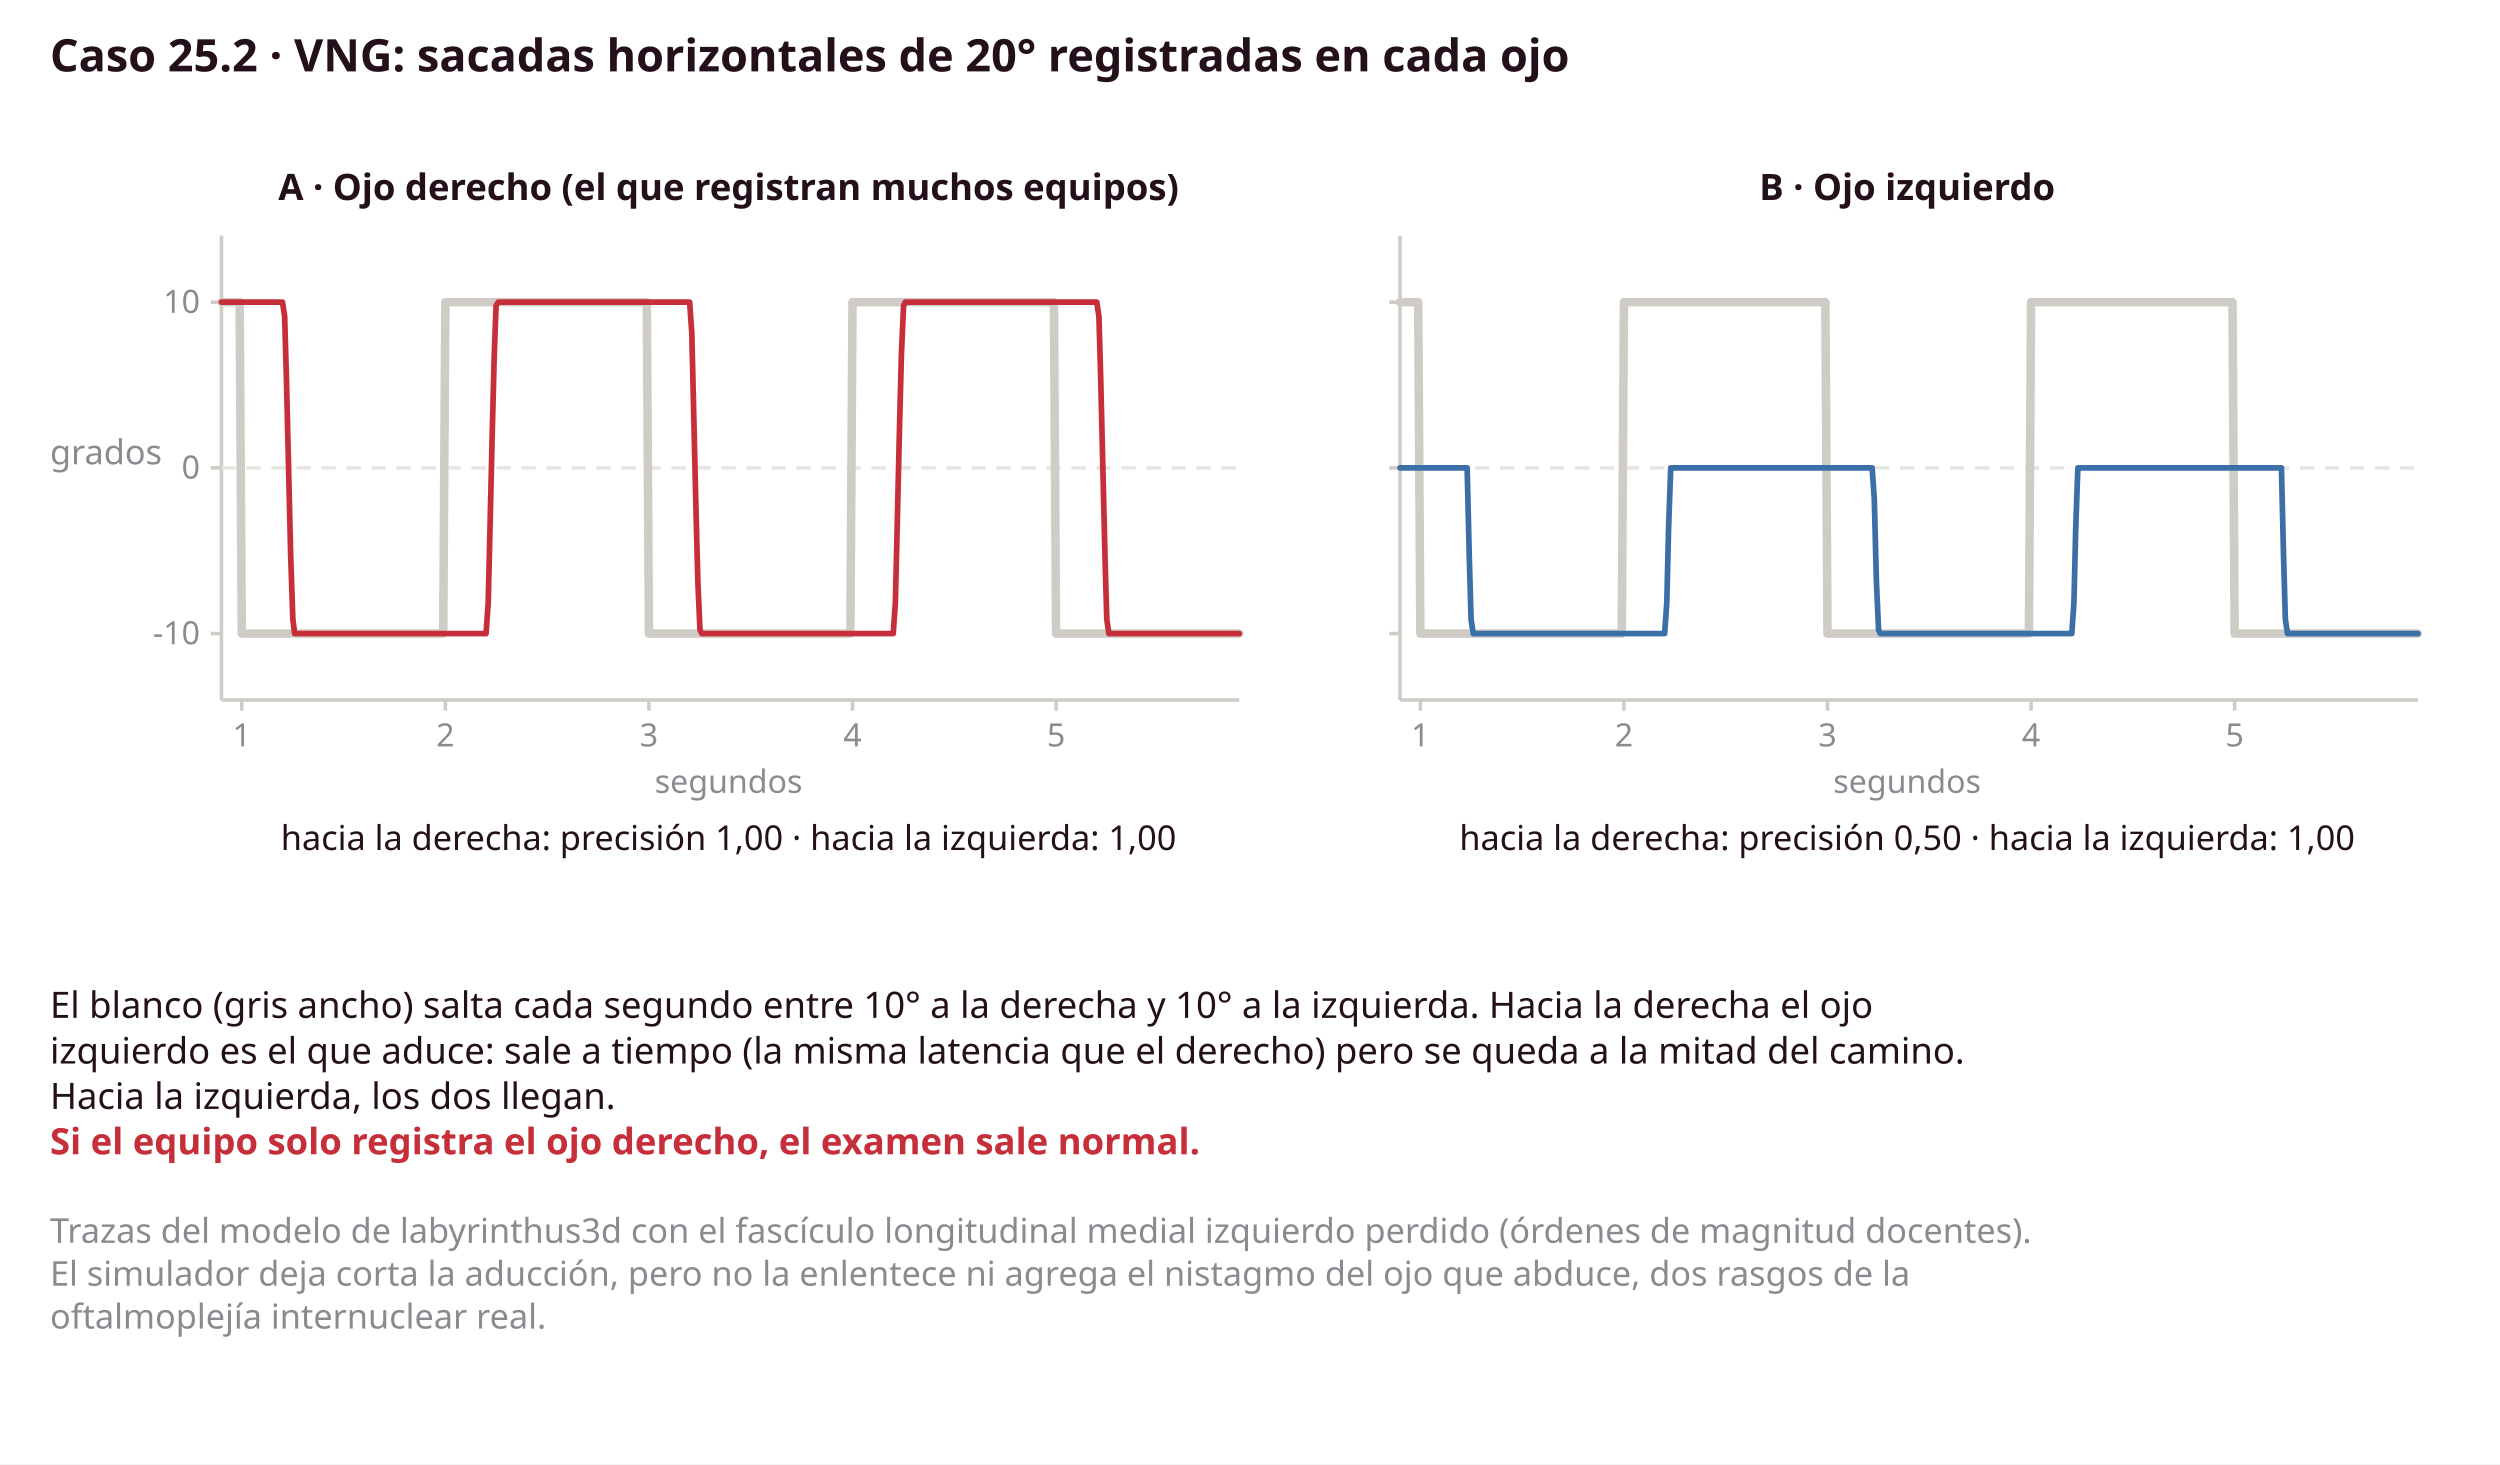
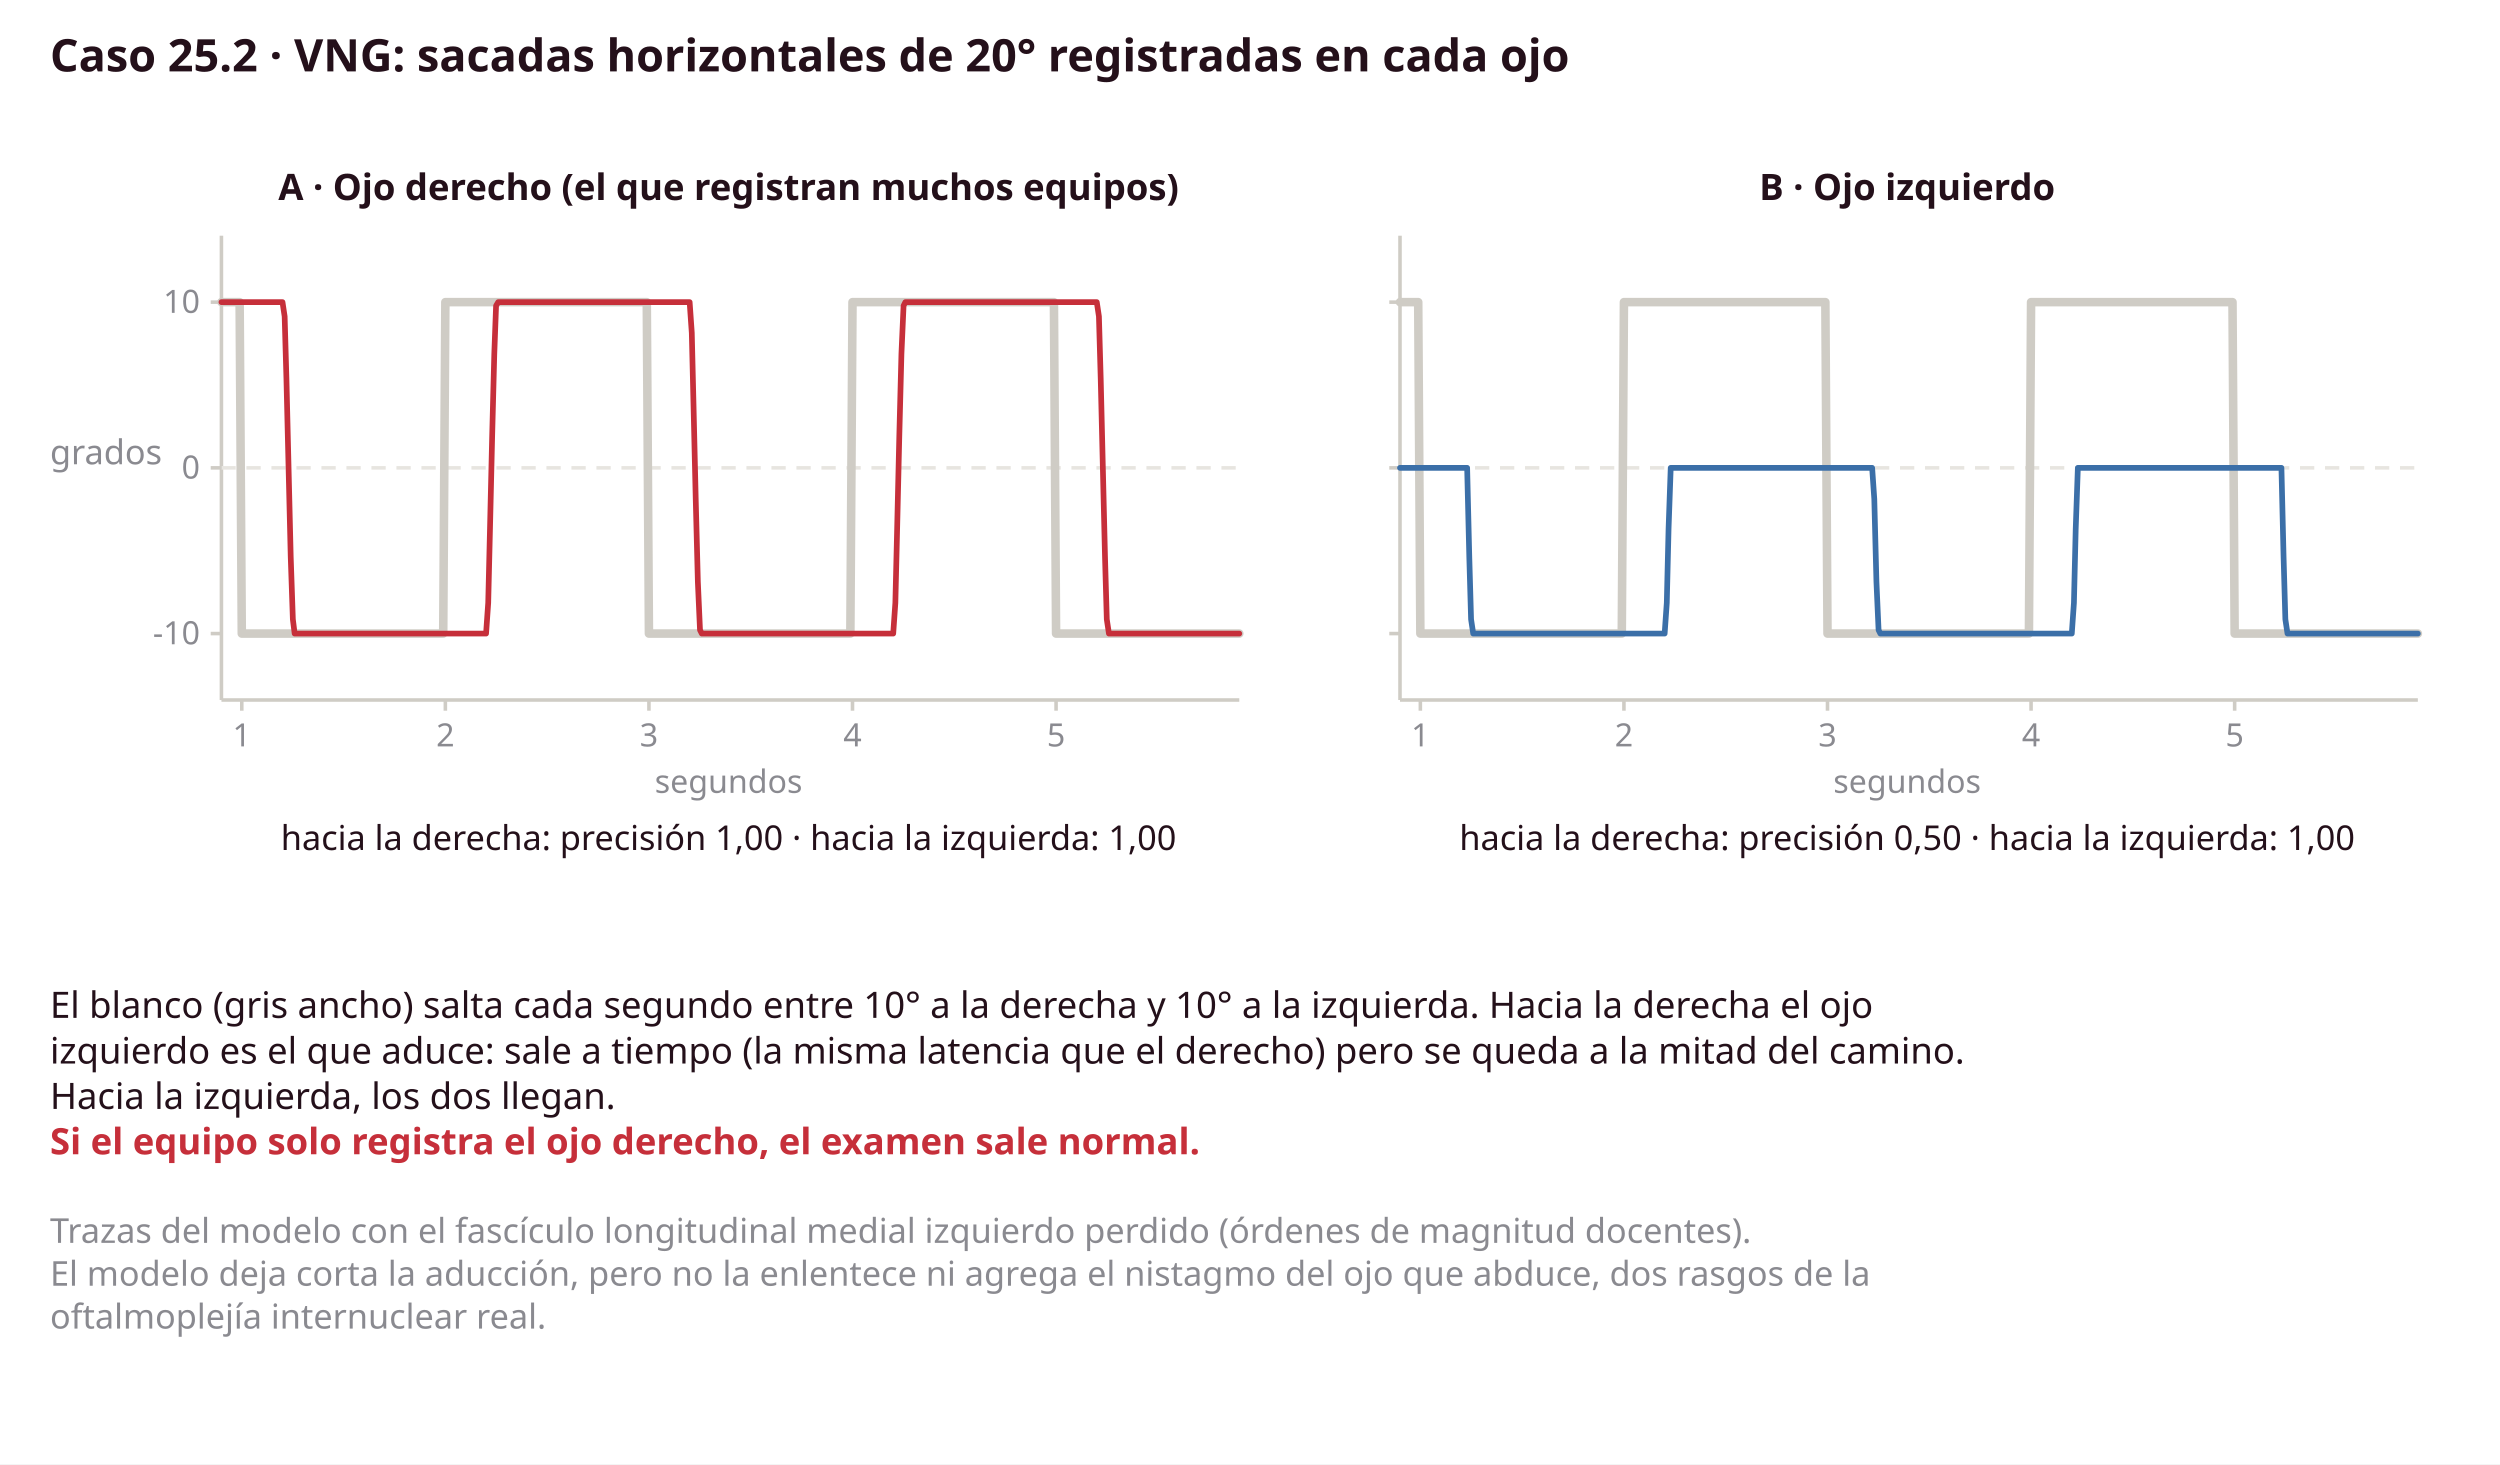
<svg xmlns="http://www.w3.org/2000/svg" viewBox="0 0 700 410" width="700" height="410">
  <defs />
  <rect width="700" height="410" fill="#fff" />
  <text x="14.0" y="20.0" font-family="'Plus Jakarta Sans', sans-serif" font-size="12.6" fill="#24101a" text-anchor="start" font-weight="700">Caso 25.2 · VNG: sacadas horizontales de 20° registradas en cada ojo</text>
  <text x="204.0" y="56.0" font-family="'Plus Jakarta Sans', sans-serif" font-size="10.2" fill="#24101a" text-anchor="middle" font-weight="600">A · Ojo derecho (el que registran muchos equipos)</text>
  <line x1="62.0" y1="196.0" x2="347.0" y2="196.0" stroke="#cfccc5" stroke-width="1" />
  <line x1="62.0" y1="66.0" x2="62.0" y2="196.0" stroke="#cfccc5" stroke-width="1" />
  <line x1="62.0" y1="131.0" x2="347.0" y2="131.0" stroke="#e7e5e0" stroke-width="1" stroke-dasharray="4 3" />
  <line x1="59.0" y1="177.4" x2="62.0" y2="177.4" stroke="#cfccc5" stroke-width="1" />
  <text x="56.0" y="180.4" font-family="'Plus Jakarta Sans', sans-serif" font-size="9.0" fill="#8a8a90" text-anchor="end" font-weight="400">-10</text>
  <line x1="59.0" y1="131.0" x2="62.0" y2="131.0" stroke="#cfccc5" stroke-width="1" />
  <text x="56.0" y="134.0" font-family="'Plus Jakarta Sans', sans-serif" font-size="9.0" fill="#8a8a90" text-anchor="end" font-weight="400">0</text>
  <line x1="59.0" y1="84.6" x2="62.0" y2="84.6" stroke="#cfccc5" stroke-width="1" />
  <text x="56.0" y="87.6" font-family="'Plus Jakarta Sans', sans-serif" font-size="9.0" fill="#8a8a90" text-anchor="end" font-weight="400">10</text>
  <line x1="67.7" y1="196.0" x2="67.7" y2="199.0" stroke="#cfccc5" stroke-width="1" />
  <text x="67.7" y="209.0" font-family="'Plus Jakarta Sans', sans-serif" font-size="9.0" fill="#8a8a90" text-anchor="middle" font-weight="400">1</text>
  <line x1="124.7" y1="196.0" x2="124.7" y2="199.0" stroke="#cfccc5" stroke-width="1" />
  <text x="124.7" y="209.0" font-family="'Plus Jakarta Sans', sans-serif" font-size="9.0" fill="#8a8a90" text-anchor="middle" font-weight="400">2</text>
  <line x1="181.7" y1="196.0" x2="181.7" y2="199.0" stroke="#cfccc5" stroke-width="1" />
  <text x="181.7" y="209.0" font-family="'Plus Jakarta Sans', sans-serif" font-size="9.0" fill="#8a8a90" text-anchor="middle" font-weight="400">3</text>
  <line x1="238.7" y1="196.0" x2="238.7" y2="199.0" stroke="#cfccc5" stroke-width="1" />
  <text x="238.7" y="209.0" font-family="'Plus Jakarta Sans', sans-serif" font-size="9.0" fill="#8a8a90" text-anchor="middle" font-weight="400">4</text>
  <line x1="295.7" y1="196.0" x2="295.7" y2="199.0" stroke="#cfccc5" stroke-width="1" />
  <text x="295.7" y="209.0" font-family="'Plus Jakarta Sans', sans-serif" font-size="9.0" fill="#8a8a90" text-anchor="middle" font-weight="400">5</text>
  <polyline points="62.0,84.6 62.6,84.6 63.1,84.6 63.7,84.6 64.3,84.6 64.8,84.6 65.4,84.6 66.0,84.6 66.6,84.6 67.1,84.6 67.7,177.4 68.3,177.4 68.8,177.4 69.4,177.4 70.0,177.4 70.5,177.4 71.1,177.4 71.7,177.4 72.3,177.4 72.8,177.4 73.4,177.4 74.0,177.4 74.5,177.4 75.1,177.4 75.7,177.4 76.2,177.4 76.8,177.4 77.4,177.4 78.0,177.4 78.5,177.4 79.1,177.4 79.7,177.4 80.2,177.4 80.8,177.4 81.4,177.4 82.0,177.4 82.5,177.4 83.1,177.4 83.7,177.4 84.2,177.4 84.8,177.4 85.4,177.4 85.9,177.4 86.5,177.4 87.1,177.4 87.7,177.4 88.2,177.4 88.8,177.4 89.4,177.4 89.9,177.4 90.5,177.4 91.1,177.4 91.6,177.4 92.2,177.4 92.8,177.4 93.3,177.4 93.9,177.4 94.5,177.4 95.1,177.4 95.6,177.4 96.2,177.4 96.8,177.4 97.3,177.4 97.9,177.4 98.5,177.4 99.1,177.4 99.6,177.4 100.2,177.4 100.8,177.4 101.3,177.4 101.9,177.4 102.5,177.4 103.0,177.4 103.6,177.4 104.2,177.4 104.8,177.4 105.3,177.4 105.9,177.4 106.5,177.4 107.0,177.4 107.6,177.4 108.2,177.4 108.7,177.4 109.3,177.4 109.9,177.4 110.4,177.4 111.0,177.4 111.6,177.4 112.2,177.4 112.7,177.4 113.3,177.4 113.9,177.4 114.4,177.4 115.0,177.4 115.6,177.4 116.2,177.4 116.7,177.4 117.3,177.4 117.9,177.4 118.4,177.4 119.0,177.4 119.6,177.4 120.1,177.4 120.7,177.4 121.3,177.4 121.8,177.4 122.4,177.4 123.0,177.4 123.6,177.4 124.1,177.4 124.7,84.6 125.3,84.6 125.8,84.6 126.4,84.6 127.0,84.6 127.5,84.6 128.1,84.6 128.7,84.6 129.3,84.6 129.8,84.6 130.4,84.6 131.0,84.6 131.5,84.6 132.1,84.6 132.7,84.6 133.2,84.6 133.8,84.6 134.4,84.6 135.0,84.6 135.5,84.6 136.1,84.6 136.7,84.6 137.2,84.6 137.8,84.6 138.4,84.6 138.9,84.6 139.5,84.6 140.1,84.6 140.7,84.6 141.2,84.6 141.8,84.6 142.4,84.6 142.9,84.6 143.5,84.6 144.1,84.6 144.7,84.6 145.2,84.6 145.8,84.6 146.4,84.6 146.9,84.6 147.5,84.6 148.1,84.6 148.6,84.6 149.2,84.6 149.8,84.6 150.4,84.6 150.9,84.6 151.5,84.6 152.1,84.6 152.6,84.6 153.2,84.6 153.8,84.6 154.3,84.6 154.9,84.6 155.5,84.6 156.0,84.6 156.6,84.6 157.2,84.6 157.8,84.6 158.3,84.6 158.9,84.6 159.5,84.6 160.0,84.6 160.6,84.6 161.2,84.6 161.8,84.6 162.3,84.6 162.9,84.6 163.5,84.6 164.0,84.6 164.6,84.6 165.2,84.6 165.7,84.6 166.3,84.6 166.9,84.6 167.4,84.6 168.0,84.6 168.6,84.6 169.2,84.6 169.7,84.6 170.3,84.6 170.9,84.6 171.4,84.6 172.0,84.6 172.6,84.6 173.2,84.6 173.7,84.6 174.3,84.6 174.9,84.6 175.4,84.6 176.0,84.6 176.6,84.6 177.1,84.6 177.7,84.6 178.3,84.6 178.9,84.6 179.4,84.6 180.0,84.6 180.6,84.6 181.1,84.6 181.7,177.4 182.3,177.4 182.8,177.4 183.4,177.4 184.0,177.4 184.6,177.4 185.1,177.4 185.7,177.4 186.3,177.4 186.8,177.4 187.4,177.4 188.0,177.4 188.5,177.4 189.1,177.4 189.7,177.4 190.2,177.4 190.8,177.4 191.4,177.4 192.0,177.4 192.5,177.4 193.1,177.4 193.7,177.4 194.2,177.4 194.8,177.4 195.4,177.4 196.0,177.4 196.5,177.4 197.1,177.4 197.7,177.4 198.2,177.4 198.8,177.4 199.4,177.4 199.9,177.4 200.5,177.4 201.1,177.4 201.7,177.4 202.2,177.4 202.8,177.4 203.4,177.4 203.9,177.4 204.5,177.4 205.1,177.4 205.6,177.4 206.2,177.4 206.8,177.4 207.3,177.4 207.9,177.4 208.5,177.4 209.1,177.4 209.6,177.4 210.2,177.4 210.8,177.4 211.3,177.4 211.9,177.4 212.5,177.4 213.1,177.4 213.6,177.4 214.2,177.4 214.8,177.4 215.3,177.4 215.9,177.4 216.5,177.4 217.0,177.4 217.6,177.4 218.2,177.4 218.8,177.4 219.3,177.4 219.9,177.4 220.5,177.4 221.0,177.4 221.6,177.4 222.2,177.4 222.7,177.4 223.3,177.4 223.9,177.4 224.5,177.4 225.0,177.4 225.6,177.4 226.2,177.4 226.7,177.4 227.3,177.4 227.9,177.4 228.4,177.4 229.0,177.4 229.6,177.4 230.2,177.4 230.7,177.4 231.3,177.4 231.9,177.4 232.4,177.4 233.0,177.4 233.6,177.4 234.1,177.4 234.7,177.4 235.3,177.4 235.9,177.4 236.4,177.4 237.0,177.4 237.6,177.4 238.1,177.4 238.7,84.6 239.3,84.6 239.8,84.6 240.4,84.6 241.0,84.6 241.6,84.6 242.1,84.6 242.7,84.6 243.3,84.6 243.8,84.6 244.4,84.6 245.0,84.6 245.5,84.6 246.1,84.6 246.7,84.6 247.3,84.6 247.8,84.6 248.4,84.6 249.0,84.6 249.5,84.6 250.1,84.6 250.7,84.6 251.2,84.6 251.8,84.6 252.4,84.6 253.0,84.6 253.5,84.6 254.1,84.6 254.7,84.6 255.2,84.6 255.8,84.6 256.4,84.6 256.9,84.6 257.5,84.6 258.1,84.6 258.6,84.6 259.2,84.6 259.8,84.6 260.4,84.6 260.9,84.6 261.5,84.6 262.1,84.6 262.6,84.6 263.2,84.6 263.8,84.6 264.4,84.6 264.9,84.6 265.5,84.6 266.1,84.6 266.6,84.6 267.2,84.6 267.8,84.6 268.3,84.6 268.9,84.6 269.5,84.6 270.0,84.6 270.6,84.6 271.2,84.6 271.8,84.6 272.3,84.6 272.9,84.6 273.5,84.6 274.0,84.6 274.6,84.6 275.2,84.6 275.8,84.6 276.3,84.6 276.9,84.6 277.5,84.6 278.0,84.6 278.6,84.6 279.2,84.6 279.7,84.6 280.3,84.6 280.9,84.6 281.5,84.6 282.0,84.6 282.6,84.6 283.2,84.6 283.7,84.6 284.3,84.6 284.9,84.6 285.4,84.6 286.0,84.6 286.6,84.6 287.1,84.6 287.7,84.6 288.3,84.6 288.9,84.6 289.4,84.6 290.0,84.6 290.6,84.6 291.1,84.6 291.7,84.6 292.3,84.6 292.9,84.6 293.4,84.6 294.0,84.6 294.6,84.6 295.1,84.6 295.7,177.4 296.3,177.4 296.8,177.4 297.4,177.4 298.0,177.4 298.5,177.4 299.1,177.4 299.7,177.4 300.3,177.4 300.8,177.4 301.4,177.4 302.0,177.4 302.5,177.4 303.1,177.4 303.7,177.4 304.2,177.4 304.8,177.4 305.4,177.4 306.0,177.4 306.5,177.4 307.1,177.4 307.7,177.4 308.2,177.4 308.8,177.4 309.4,177.4 309.9,177.4 310.5,177.4 311.1,177.4 311.7,177.4 312.2,177.4 312.8,177.4 313.4,177.4 313.9,177.4 314.5,177.4 315.1,177.4 315.6,177.4 316.2,177.4 316.8,177.4 317.4,177.4 317.9,177.4 318.5,177.4 319.1,177.4 319.6,177.4 320.2,177.4 320.8,177.4 321.3,177.4 321.9,177.4 322.5,177.4 323.1,177.4 323.6,177.4 324.2,177.4 324.8,177.4 325.3,177.4 325.9,177.4 326.5,177.4 327.0,177.4 327.6,177.4 328.2,177.4 328.8,177.4 329.3,177.4 329.9,177.4 330.5,177.4 331.0,177.4 331.6,177.4 332.2,177.4 332.8,177.4 333.3,177.4 333.9,177.4 334.5,177.4 335.0,177.4 335.6,177.4 336.2,177.4 336.7,177.4 337.3,177.4 337.9,177.4 338.4,177.4 339.0,177.4 339.6,177.4 340.2,177.4 340.7,177.4 341.3,177.4 341.9,177.4 342.4,177.4 343.0,177.4 343.6,177.4 344.1,177.4 344.7,177.4 345.3,177.4 345.9,177.4 346.4,177.4 347.0,177.4" fill="none" stroke="#cfccc5" stroke-width="2.4" stroke-linejoin="round" stroke-linecap="round" />
  <polyline points="62.0,84.6 62.6,84.6 63.1,84.6 63.7,84.6 64.3,84.6 64.8,84.6 65.4,84.6 66.0,84.6 66.6,84.6 67.1,84.6 67.7,84.6 68.3,84.6 68.8,84.6 69.4,84.6 70.0,84.6 70.5,84.6 71.1,84.6 71.7,84.6 72.3,84.6 72.8,84.6 73.4,84.6 74.0,84.6 74.5,84.6 75.1,84.6 75.7,84.6 76.2,84.6 76.8,84.6 77.4,84.6 78.0,84.6 78.5,84.6 79.1,84.6 79.7,88.6 80.2,106.1 80.8,131.0 81.4,155.9 82.0,173.4 82.5,177.4 83.1,177.4 83.7,177.4 84.2,177.4 84.8,177.4 85.4,177.4 85.9,177.4 86.5,177.4 87.1,177.4 87.7,177.4 88.2,177.4 88.8,177.4 89.4,177.4 89.9,177.4 90.5,177.4 91.1,177.4 91.6,177.4 92.2,177.4 92.8,177.4 93.3,177.4 93.9,177.4 94.5,177.4 95.1,177.4 95.6,177.4 96.2,177.4 96.8,177.4 97.3,177.4 97.9,177.4 98.5,177.4 99.1,177.4 99.6,177.4 100.2,177.4 100.8,177.4 101.3,177.4 101.9,177.4 102.5,177.4 103.0,177.4 103.6,177.4 104.2,177.4 104.8,177.4 105.3,177.4 105.9,177.4 106.5,177.4 107.0,177.4 107.6,177.4 108.2,177.4 108.7,177.4 109.3,177.4 109.9,177.4 110.4,177.4 111.0,177.4 111.6,177.4 112.2,177.4 112.7,177.4 113.3,177.4 113.9,177.4 114.4,177.4 115.0,177.4 115.6,177.4 116.2,177.4 116.7,177.4 117.3,177.4 117.9,177.4 118.4,177.4 119.0,177.4 119.6,177.4 120.1,177.4 120.7,177.4 121.3,177.4 121.8,177.4 122.4,177.4 123.0,177.4 123.6,177.4 124.1,177.4 124.7,177.4 125.3,177.4 125.8,177.4 126.4,177.4 127.0,177.4 127.5,177.4 128.1,177.4 128.7,177.4 129.3,177.4 129.8,177.4 130.4,177.4 131.0,177.4 131.5,177.4 132.1,177.4 132.7,177.4 133.2,177.4 133.8,177.4 134.4,177.4 135.0,177.4 135.5,177.4 136.1,177.4 136.7,168.8 137.2,148.0 137.8,122.3 138.4,99.1 138.9,85.6 139.5,84.6 140.1,84.6 140.7,84.6 141.2,84.6 141.8,84.6 142.4,84.6 142.9,84.6 143.5,84.6 144.1,84.6 144.7,84.6 145.2,84.6 145.8,84.6 146.4,84.6 146.9,84.6 147.5,84.6 148.1,84.6 148.6,84.6 149.2,84.6 149.8,84.6 150.4,84.6 150.9,84.6 151.5,84.6 152.1,84.6 152.6,84.6 153.2,84.6 153.8,84.6 154.3,84.6 154.9,84.6 155.5,84.6 156.0,84.6 156.6,84.6 157.2,84.6 157.8,84.6 158.3,84.6 158.9,84.6 159.5,84.6 160.0,84.6 160.6,84.6 161.2,84.6 161.8,84.6 162.3,84.6 162.9,84.6 163.5,84.6 164.0,84.6 164.6,84.6 165.2,84.6 165.7,84.6 166.3,84.6 166.9,84.6 167.4,84.6 168.0,84.6 168.6,84.6 169.2,84.6 169.7,84.6 170.3,84.6 170.9,84.6 171.4,84.6 172.0,84.6 172.6,84.6 173.2,84.6 173.7,84.6 174.3,84.6 174.9,84.6 175.4,84.6 176.0,84.6 176.6,84.6 177.1,84.6 177.7,84.6 178.3,84.6 178.9,84.6 179.4,84.6 180.0,84.6 180.6,84.6 181.1,84.6 181.7,84.6 182.3,84.6 182.8,84.6 183.4,84.6 184.0,84.6 184.6,84.6 185.1,84.6 185.7,84.6 186.3,84.6 186.8,84.6 187.4,84.6 188.0,84.6 188.5,84.6 189.1,84.6 189.7,84.6 190.2,84.6 190.8,84.6 191.4,84.6 192.0,84.6 192.5,84.6 193.1,84.6 193.7,93.2 194.2,114.0 194.8,139.7 195.4,162.9 196.0,176.4 196.5,177.4 197.1,177.4 197.7,177.4 198.2,177.4 198.8,177.4 199.4,177.4 199.9,177.4 200.5,177.4 201.1,177.4 201.7,177.4 202.2,177.4 202.8,177.4 203.4,177.4 203.9,177.4 204.5,177.4 205.1,177.4 205.6,177.4 206.2,177.4 206.8,177.4 207.3,177.4 207.9,177.4 208.5,177.4 209.1,177.4 209.6,177.4 210.2,177.4 210.8,177.4 211.3,177.4 211.9,177.4 212.5,177.4 213.1,177.4 213.6,177.4 214.2,177.4 214.8,177.4 215.3,177.4 215.9,177.4 216.5,177.4 217.0,177.4 217.6,177.4 218.2,177.4 218.8,177.4 219.3,177.4 219.9,177.4 220.5,177.4 221.0,177.4 221.6,177.4 222.2,177.4 222.7,177.4 223.3,177.4 223.9,177.4 224.5,177.4 225.0,177.4 225.6,177.4 226.2,177.4 226.7,177.4 227.3,177.4 227.9,177.4 228.4,177.4 229.0,177.4 229.6,177.4 230.2,177.4 230.7,177.4 231.3,177.4 231.9,177.4 232.4,177.4 233.0,177.4 233.6,177.4 234.1,177.4 234.7,177.4 235.3,177.4 235.9,177.4 236.4,177.4 237.0,177.4 237.6,177.4 238.1,177.4 238.7,177.4 239.3,177.4 239.8,177.4 240.4,177.4 241.0,177.4 241.6,177.4 242.1,177.4 242.7,177.4 243.3,177.4 243.8,177.4 244.4,177.4 245.0,177.4 245.5,177.4 246.1,177.4 246.7,177.4 247.3,177.4 247.8,177.4 248.4,177.4 249.0,177.4 249.5,177.4 250.1,177.4 250.7,168.8 251.2,148.0 251.8,122.3 252.4,99.1 253.0,85.6 253.5,84.6 254.1,84.6 254.7,84.6 255.2,84.6 255.8,84.6 256.4,84.6 256.9,84.6 257.5,84.6 258.1,84.6 258.6,84.6 259.2,84.6 259.8,84.6 260.4,84.6 260.9,84.6 261.5,84.6 262.1,84.6 262.6,84.6 263.2,84.6 263.8,84.6 264.4,84.6 264.9,84.6 265.5,84.6 266.1,84.6 266.6,84.6 267.2,84.6 267.8,84.6 268.3,84.6 268.9,84.6 269.5,84.6 270.0,84.6 270.6,84.6 271.2,84.6 271.8,84.6 272.3,84.6 272.9,84.6 273.5,84.6 274.0,84.6 274.6,84.6 275.2,84.6 275.8,84.6 276.3,84.6 276.9,84.6 277.5,84.6 278.0,84.6 278.6,84.6 279.2,84.6 279.7,84.6 280.3,84.6 280.9,84.6 281.5,84.6 282.0,84.6 282.6,84.6 283.2,84.6 283.7,84.6 284.3,84.6 284.9,84.6 285.4,84.6 286.0,84.6 286.6,84.6 287.1,84.6 287.7,84.6 288.3,84.6 288.9,84.6 289.4,84.6 290.0,84.6 290.6,84.6 291.1,84.6 291.7,84.6 292.3,84.6 292.9,84.6 293.4,84.6 294.0,84.6 294.6,84.6 295.1,84.6 295.7,84.6 296.3,84.6 296.8,84.6 297.4,84.6 298.0,84.6 298.5,84.6 299.1,84.6 299.7,84.6 300.3,84.6 300.8,84.6 301.4,84.6 302.0,84.6 302.5,84.6 303.1,84.6 303.7,84.6 304.2,84.6 304.8,84.6 305.4,84.6 306.0,84.6 306.5,84.6 307.1,84.6 307.7,88.6 308.2,106.1 308.8,131.0 309.4,155.9 309.9,173.4 310.5,177.4 311.1,177.4 311.7,177.4 312.2,177.4 312.8,177.4 313.4,177.4 313.9,177.4 314.5,177.4 315.1,177.4 315.6,177.4 316.2,177.4 316.8,177.4 317.4,177.4 317.9,177.4 318.5,177.4 319.1,177.4 319.6,177.4 320.2,177.4 320.8,177.4 321.3,177.4 321.9,177.4 322.5,177.4 323.1,177.4 323.6,177.4 324.2,177.4 324.8,177.4 325.3,177.4 325.9,177.4 326.5,177.4 327.0,177.4 327.6,177.4 328.2,177.4 328.8,177.4 329.3,177.4 329.9,177.4 330.5,177.4 331.0,177.4 331.6,177.4 332.2,177.4 332.8,177.4 333.3,177.4 333.9,177.4 334.5,177.4 335.0,177.4 335.6,177.4 336.2,177.4 336.7,177.4 337.3,177.4 337.9,177.4 338.4,177.4 339.0,177.4 339.6,177.4 340.2,177.4 340.7,177.4 341.3,177.4 341.9,177.4 342.4,177.4 343.0,177.4 343.6,177.4 344.1,177.4 344.7,177.4 345.3,177.4 345.9,177.4 346.4,177.4 347.0,177.4" fill="none" stroke="#c62f3a" stroke-width="1.6" stroke-linejoin="round" stroke-linecap="round" />
  <text x="204.0" y="222.0" font-family="'Plus Jakarta Sans', sans-serif" font-size="9.0" fill="#8a8a90" text-anchor="middle" font-weight="400">segundos</text>
  <text x="204.0" y="238.0" font-family="'Plus Jakarta Sans', sans-serif" font-size="9.6" fill="#24101a" text-anchor="middle" font-weight="400">hacia la derecha: precisión 1,00 · hacia la izquierda: 1,00</text>
  <text x="534.0" y="56.0" font-family="'Plus Jakarta Sans', sans-serif" font-size="10.2" fill="#24101a" text-anchor="middle" font-weight="600">B · Ojo izquierdo</text>
  <line x1="392.0" y1="196.0" x2="677.0" y2="196.0" stroke="#cfccc5" stroke-width="1" />
  <line x1="392.0" y1="66.0" x2="392.0" y2="196.0" stroke="#cfccc5" stroke-width="1" />
  <line x1="392.0" y1="131.0" x2="677.0" y2="131.0" stroke="#e7e5e0" stroke-width="1" stroke-dasharray="4 3" />
  <line x1="389.0" y1="177.4" x2="392.0" y2="177.4" stroke="#cfccc5" stroke-width="1" />
  <line x1="389.0" y1="131.0" x2="392.0" y2="131.0" stroke="#cfccc5" stroke-width="1" />
  <line x1="389.0" y1="84.6" x2="392.0" y2="84.6" stroke="#cfccc5" stroke-width="1" />
  <line x1="397.7" y1="196.0" x2="397.7" y2="199.0" stroke="#cfccc5" stroke-width="1" />
  <text x="397.7" y="209.0" font-family="'Plus Jakarta Sans', sans-serif" font-size="9.0" fill="#8a8a90" text-anchor="middle" font-weight="400">1</text>
  <line x1="454.7" y1="196.0" x2="454.7" y2="199.0" stroke="#cfccc5" stroke-width="1" />
  <text x="454.7" y="209.0" font-family="'Plus Jakarta Sans', sans-serif" font-size="9.0" fill="#8a8a90" text-anchor="middle" font-weight="400">2</text>
  <line x1="511.7" y1="196.0" x2="511.7" y2="199.0" stroke="#cfccc5" stroke-width="1" />
  <text x="511.7" y="209.0" font-family="'Plus Jakarta Sans', sans-serif" font-size="9.0" fill="#8a8a90" text-anchor="middle" font-weight="400">3</text>
  <line x1="568.7" y1="196.0" x2="568.7" y2="199.0" stroke="#cfccc5" stroke-width="1" />
  <text x="568.7" y="209.0" font-family="'Plus Jakarta Sans', sans-serif" font-size="9.0" fill="#8a8a90" text-anchor="middle" font-weight="400">4</text>
  <line x1="625.7" y1="196.0" x2="625.7" y2="199.0" stroke="#cfccc5" stroke-width="1" />
  <text x="625.7" y="209.0" font-family="'Plus Jakarta Sans', sans-serif" font-size="9.0" fill="#8a8a90" text-anchor="middle" font-weight="400">5</text>
  <polyline points="392.0,84.6 392.6,84.6 393.1,84.6 393.7,84.6 394.3,84.6 394.9,84.6 395.4,84.6 396.0,84.6 396.6,84.6 397.1,84.6 397.7,177.4 398.3,177.4 398.8,177.4 399.4,177.4 400.0,177.4 400.6,177.4 401.1,177.4 401.7,177.4 402.3,177.4 402.8,177.4 403.4,177.4 404.0,177.4 404.5,177.4 405.1,177.4 405.7,177.4 406.2,177.4 406.8,177.4 407.4,177.4 408.0,177.4 408.5,177.4 409.1,177.4 409.7,177.4 410.2,177.4 410.8,177.4 411.4,177.4 411.9,177.4 412.5,177.4 413.1,177.4 413.7,177.4 414.2,177.4 414.8,177.4 415.4,177.4 415.9,177.4 416.5,177.4 417.1,177.4 417.6,177.4 418.2,177.4 418.8,177.4 419.4,177.4 419.9,177.4 420.5,177.4 421.1,177.4 421.6,177.4 422.2,177.4 422.8,177.4 423.4,177.4 423.9,177.4 424.5,177.4 425.1,177.4 425.6,177.4 426.2,177.4 426.8,177.4 427.3,177.4 427.9,177.4 428.5,177.4 429.1,177.4 429.6,177.4 430.2,177.4 430.8,177.4 431.3,177.4 431.9,177.4 432.5,177.4 433.0,177.4 433.6,177.4 434.2,177.4 434.8,177.4 435.3,177.4 435.9,177.4 436.5,177.4 437.0,177.4 437.6,177.4 438.2,177.4 438.7,177.4 439.3,177.4 439.9,177.4 440.4,177.4 441.0,177.4 441.6,177.4 442.2,177.4 442.7,177.4 443.3,177.4 443.9,177.4 444.4,177.4 445.0,177.4 445.6,177.4 446.1,177.4 446.7,177.4 447.3,177.4 447.9,177.4 448.4,177.4 449.0,177.4 449.6,177.4 450.1,177.4 450.7,177.4 451.3,177.4 451.8,177.4 452.4,177.4 453.0,177.4 453.6,177.4 454.1,177.4 454.7,84.6 455.3,84.6 455.8,84.6 456.4,84.6 457.0,84.6 457.6,84.6 458.1,84.6 458.7,84.6 459.3,84.6 459.8,84.6 460.4,84.6 461.0,84.6 461.5,84.6 462.1,84.6 462.7,84.6 463.2,84.6 463.8,84.6 464.4,84.6 465.0,84.6 465.5,84.6 466.1,84.6 466.7,84.6 467.2,84.6 467.8,84.6 468.4,84.6 468.9,84.6 469.5,84.6 470.1,84.6 470.7,84.6 471.2,84.6 471.8,84.6 472.4,84.6 472.9,84.6 473.5,84.6 474.1,84.6 474.6,84.6 475.2,84.6 475.8,84.6 476.4,84.6 476.9,84.6 477.5,84.6 478.1,84.6 478.6,84.6 479.2,84.6 479.8,84.6 480.4,84.6 480.9,84.6 481.5,84.6 482.1,84.6 482.6,84.6 483.2,84.6 483.8,84.6 484.3,84.6 484.9,84.6 485.5,84.6 486.0,84.6 486.6,84.6 487.2,84.6 487.8,84.6 488.3,84.6 488.9,84.6 489.5,84.6 490.0,84.6 490.6,84.6 491.2,84.6 491.8,84.6 492.3,84.6 492.9,84.6 493.5,84.6 494.0,84.6 494.6,84.6 495.2,84.6 495.7,84.6 496.3,84.6 496.9,84.6 497.4,84.6 498.0,84.6 498.6,84.6 499.2,84.6 499.7,84.6 500.3,84.6 500.9,84.6 501.4,84.6 502.0,84.6 502.6,84.6 503.1,84.6 503.7,84.6 504.3,84.6 504.9,84.6 505.4,84.6 506.0,84.6 506.6,84.6 507.1,84.6 507.7,84.6 508.3,84.6 508.9,84.6 509.4,84.6 510.0,84.6 510.6,84.6 511.1,84.6 511.7,177.4 512.3,177.4 512.8,177.4 513.4,177.4 514.0,177.4 514.5,177.4 515.1,177.4 515.7,177.4 516.3,177.4 516.8,177.4 517.4,177.4 518.0,177.4 518.5,177.4 519.1,177.4 519.7,177.4 520.2,177.4 520.8,177.4 521.4,177.4 522.0,177.4 522.5,177.4 523.1,177.4 523.7,177.4 524.2,177.4 524.8,177.4 525.4,177.4 526.0,177.4 526.5,177.4 527.1,177.4 527.7,177.4 528.2,177.4 528.8,177.4 529.4,177.4 529.9,177.4 530.5,177.4 531.1,177.4 531.6,177.4 532.2,177.4 532.8,177.4 533.4,177.4 533.9,177.4 534.5,177.4 535.1,177.4 535.6,177.4 536.2,177.4 536.8,177.4 537.4,177.4 537.9,177.4 538.5,177.4 539.1,177.4 539.6,177.4 540.2,177.4 540.8,177.4 541.3,177.4 541.9,177.4 542.5,177.4 543.0,177.4 543.6,177.4 544.2,177.4 544.8,177.4 545.3,177.4 545.9,177.4 546.5,177.4 547.0,177.4 547.6,177.4 548.2,177.4 548.8,177.4 549.3,177.4 549.9,177.4 550.5,177.4 551.0,177.4 551.6,177.4 552.2,177.4 552.7,177.4 553.3,177.4 553.9,177.4 554.5,177.4 555.0,177.4 555.6,177.4 556.2,177.4 556.7,177.4 557.3,177.4 557.9,177.4 558.4,177.4 559.0,177.4 559.6,177.4 560.2,177.4 560.7,177.4 561.3,177.4 561.9,177.4 562.4,177.4 563.0,177.4 563.6,177.4 564.1,177.4 564.7,177.4 565.3,177.4 565.9,177.4 566.4,177.4 567.0,177.4 567.6,177.4 568.1,177.4 568.7,84.6 569.3,84.6 569.8,84.6 570.4,84.6 571.0,84.6 571.5,84.6 572.1,84.6 572.7,84.6 573.3,84.6 573.8,84.6 574.4,84.6 575.0,84.6 575.5,84.6 576.1,84.6 576.7,84.6 577.2,84.6 577.8,84.6 578.4,84.6 579.0,84.6 579.5,84.6 580.1,84.6 580.7,84.6 581.2,84.6 581.8,84.6 582.4,84.6 583.0,84.6 583.5,84.6 584.1,84.6 584.7,84.6 585.2,84.6 585.8,84.6 586.4,84.6 586.9,84.6 587.5,84.6 588.1,84.6 588.6,84.6 589.2,84.6 589.8,84.6 590.4,84.6 590.9,84.6 591.5,84.6 592.1,84.6 592.6,84.6 593.2,84.6 593.8,84.6 594.4,84.6 594.9,84.6 595.5,84.6 596.1,84.6 596.6,84.6 597.2,84.6 597.8,84.6 598.3,84.6 598.9,84.6 599.5,84.6 600.0,84.6 600.6,84.6 601.2,84.6 601.8,84.6 602.3,84.6 602.9,84.6 603.5,84.6 604.0,84.6 604.6,84.6 605.2,84.6 605.8,84.6 606.3,84.6 606.9,84.6 607.5,84.6 608.0,84.6 608.6,84.6 609.2,84.6 609.7,84.6 610.3,84.6 610.9,84.6 611.5,84.6 612.0,84.6 612.6,84.6 613.2,84.6 613.7,84.6 614.3,84.6 614.9,84.6 615.4,84.6 616.0,84.6 616.6,84.6 617.1,84.6 617.7,84.6 618.3,84.6 618.9,84.6 619.4,84.6 620.0,84.6 620.6,84.6 621.1,84.6 621.7,84.6 622.3,84.6 622.9,84.6 623.4,84.6 624.0,84.6 624.6,84.6 625.1,84.6 625.7,177.4 626.3,177.4 626.8,177.4 627.4,177.4 628.0,177.4 628.5,177.4 629.1,177.4 629.7,177.4 630.3,177.4 630.8,177.4 631.4,177.4 632.0,177.4 632.5,177.4 633.1,177.4 633.7,177.4 634.2,177.4 634.8,177.4 635.4,177.4 636.0,177.4 636.5,177.4 637.1,177.4 637.7,177.4 638.2,177.4 638.8,177.4 639.4,177.4 639.9,177.4 640.5,177.4 641.1,177.4 641.7,177.4 642.2,177.4 642.8,177.4 643.4,177.4 643.9,177.4 644.5,177.4 645.1,177.4 645.6,177.4 646.2,177.4 646.8,177.4 647.4,177.4 647.9,177.4 648.5,177.4 649.1,177.4 649.6,177.4 650.2,177.4 650.8,177.4 651.3,177.4 651.9,177.4 652.5,177.4 653.1,177.4 653.6,177.4 654.2,177.4 654.8,177.4 655.3,177.4 655.9,177.4 656.5,177.4 657.0,177.4 657.6,177.4 658.2,177.4 658.8,177.4 659.3,177.4 659.9,177.4 660.5,177.4 661.0,177.4 661.6,177.4 662.2,177.4 662.8,177.4 663.3,177.4 663.9,177.4 664.5,177.4 665.0,177.4 665.6,177.4 666.2,177.4 666.7,177.4 667.3,177.4 667.9,177.4 668.5,177.4 669.0,177.4 669.6,177.4 670.2,177.4 670.7,177.4 671.3,177.4 671.9,177.4 672.4,177.4 673.0,177.4 673.6,177.4 674.1,177.4 674.7,177.4 675.3,177.4 675.9,177.4 676.4,177.4 677.0,177.4" fill="none" stroke="#cfccc5" stroke-width="2.4" stroke-linejoin="round" stroke-linecap="round" />
  <polyline points="392.0,131.0 392.6,131.0 393.1,131.0 393.7,131.0 394.3,131.0 394.9,131.0 395.4,131.0 396.0,131.0 396.6,131.0 397.1,131.0 397.7,131.0 398.3,131.0 398.8,131.0 399.4,131.0 400.0,131.0 400.6,131.0 401.1,131.0 401.7,131.0 402.3,131.0 402.8,131.0 403.4,131.0 404.0,131.0 404.5,131.0 405.1,131.0 405.7,131.0 406.2,131.0 406.8,131.0 407.4,131.0 408.0,131.0 408.5,131.0 409.1,131.0 409.7,131.0 410.2,131.0 410.8,131.0 411.4,155.9 411.9,173.4 412.5,177.4 413.1,177.4 413.7,177.4 414.2,177.4 414.8,177.4 415.4,177.4 415.9,177.4 416.5,177.4 417.1,177.4 417.6,177.4 418.2,177.4 418.8,177.4 419.4,177.4 419.9,177.4 420.5,177.4 421.1,177.4 421.6,177.4 422.2,177.4 422.8,177.4 423.4,177.4 423.9,177.4 424.5,177.4 425.1,177.4 425.6,177.4 426.2,177.4 426.8,177.4 427.3,177.4 427.9,177.4 428.5,177.4 429.1,177.4 429.6,177.4 430.2,177.4 430.8,177.4 431.3,177.4 431.9,177.4 432.5,177.4 433.0,177.4 433.6,177.4 434.2,177.4 434.8,177.4 435.3,177.4 435.9,177.4 436.5,177.4 437.0,177.4 437.6,177.4 438.2,177.4 438.7,177.4 439.3,177.4 439.9,177.4 440.4,177.4 441.0,177.4 441.6,177.4 442.2,177.4 442.7,177.4 443.3,177.4 443.9,177.4 444.4,177.4 445.0,177.4 445.6,177.4 446.1,177.4 446.7,177.4 447.3,177.4 447.9,177.4 448.4,177.4 449.0,177.4 449.6,177.4 450.1,177.4 450.7,177.4 451.3,177.4 451.8,177.4 452.4,177.4 453.0,177.4 453.6,177.4 454.1,177.4 454.7,177.4 455.3,177.4 455.8,177.4 456.4,177.4 457.0,177.4 457.6,177.4 458.1,177.4 458.7,177.4 459.3,177.4 459.8,177.4 460.4,177.4 461.0,177.4 461.5,177.4 462.1,177.4 462.7,177.4 463.2,177.4 463.8,177.4 464.4,177.4 465.0,177.4 465.5,177.4 466.1,177.4 466.7,168.8 467.2,148.0 467.8,131.0 468.4,131.0 468.9,131.0 469.5,131.0 470.1,131.0 470.7,131.0 471.2,131.0 471.8,131.0 472.4,131.0 472.9,131.0 473.5,131.0 474.1,131.0 474.6,131.0 475.2,131.0 475.8,131.0 476.4,131.0 476.9,131.0 477.5,131.0 478.1,131.0 478.6,131.0 479.2,131.0 479.8,131.0 480.4,131.0 480.9,131.0 481.5,131.0 482.1,131.0 482.6,131.0 483.2,131.0 483.8,131.0 484.3,131.0 484.9,131.0 485.5,131.0 486.0,131.0 486.6,131.0 487.2,131.0 487.8,131.0 488.3,131.0 488.9,131.0 489.5,131.0 490.0,131.0 490.6,131.0 491.2,131.0 491.8,131.0 492.3,131.0 492.9,131.0 493.5,131.0 494.0,131.0 494.6,131.0 495.2,131.0 495.7,131.0 496.3,131.0 496.9,131.0 497.4,131.0 498.0,131.0 498.6,131.0 499.2,131.0 499.7,131.0 500.3,131.0 500.9,131.0 501.4,131.0 502.0,131.0 502.6,131.0 503.1,131.0 503.7,131.0 504.3,131.0 504.9,131.0 505.4,131.0 506.0,131.0 506.6,131.0 507.1,131.0 507.7,131.0 508.3,131.0 508.9,131.0 509.4,131.0 510.0,131.0 510.6,131.0 511.1,131.0 511.7,131.0 512.3,131.0 512.8,131.0 513.4,131.0 514.0,131.0 514.5,131.0 515.1,131.0 515.7,131.0 516.3,131.0 516.8,131.0 517.4,131.0 518.0,131.0 518.5,131.0 519.1,131.0 519.7,131.0 520.2,131.0 520.8,131.0 521.4,131.0 522.0,131.0 522.5,131.0 523.1,131.0 523.7,131.0 524.2,131.0 524.8,139.7 525.4,162.9 526.0,176.4 526.5,177.4 527.1,177.4 527.7,177.4 528.2,177.4 528.8,177.4 529.4,177.4 529.9,177.4 530.5,177.4 531.1,177.4 531.6,177.4 532.2,177.4 532.8,177.4 533.4,177.4 533.9,177.4 534.5,177.4 535.1,177.4 535.6,177.4 536.2,177.4 536.8,177.4 537.4,177.4 537.9,177.4 538.5,177.4 539.1,177.4 539.6,177.4 540.2,177.4 540.8,177.4 541.3,177.4 541.9,177.4 542.5,177.4 543.0,177.4 543.6,177.4 544.2,177.4 544.8,177.4 545.3,177.4 545.9,177.4 546.5,177.4 547.0,177.4 547.6,177.4 548.2,177.4 548.8,177.4 549.3,177.4 549.9,177.4 550.5,177.4 551.0,177.4 551.6,177.4 552.2,177.4 552.7,177.4 553.3,177.4 553.9,177.4 554.5,177.4 555.0,177.4 555.6,177.4 556.2,177.4 556.7,177.4 557.3,177.4 557.9,177.4 558.4,177.4 559.0,177.4 559.6,177.4 560.2,177.4 560.7,177.4 561.3,177.4 561.9,177.4 562.4,177.4 563.0,177.4 563.6,177.4 564.1,177.4 564.7,177.4 565.3,177.4 565.9,177.4 566.4,177.4 567.0,177.4 567.6,177.4 568.1,177.4 568.7,177.4 569.3,177.4 569.8,177.4 570.4,177.4 571.0,177.4 571.5,177.4 572.1,177.4 572.7,177.4 573.3,177.4 573.8,177.4 574.4,177.4 575.0,177.4 575.5,177.4 576.1,177.4 576.7,177.4 577.2,177.4 577.8,177.4 578.4,177.4 579.0,177.4 579.5,177.4 580.1,177.4 580.7,168.8 581.2,148.0 581.8,131.0 582.4,131.0 583.0,131.0 583.5,131.0 584.1,131.0 584.7,131.0 585.2,131.0 585.8,131.0 586.4,131.0 586.9,131.0 587.5,131.0 588.1,131.0 588.6,131.0 589.2,131.0 589.8,131.0 590.4,131.0 590.9,131.0 591.5,131.0 592.1,131.0 592.6,131.0 593.2,131.0 593.8,131.0 594.4,131.0 594.9,131.0 595.5,131.0 596.1,131.0 596.6,131.0 597.2,131.0 597.8,131.0 598.3,131.0 598.9,131.0 599.5,131.0 600.0,131.0 600.6,131.0 601.2,131.0 601.8,131.0 602.3,131.0 602.9,131.0 603.5,131.0 604.0,131.0 604.6,131.0 605.2,131.0 605.8,131.0 606.3,131.0 606.9,131.0 607.5,131.0 608.0,131.0 608.6,131.0 609.2,131.0 609.7,131.0 610.3,131.0 610.9,131.0 611.5,131.0 612.0,131.0 612.6,131.0 613.2,131.0 613.7,131.0 614.3,131.0 614.9,131.0 615.4,131.0 616.0,131.0 616.6,131.0 617.1,131.0 617.7,131.0 618.3,131.0 618.9,131.0 619.4,131.0 620.0,131.0 620.6,131.0 621.1,131.0 621.7,131.0 622.3,131.0 622.9,131.0 623.4,131.0 624.0,131.0 624.6,131.0 625.1,131.0 625.7,131.0 626.3,131.0 626.8,131.0 627.4,131.0 628.0,131.0 628.5,131.0 629.1,131.0 629.7,131.0 630.3,131.0 630.8,131.0 631.4,131.0 632.0,131.0 632.5,131.0 633.1,131.0 633.7,131.0 634.2,131.0 634.8,131.0 635.4,131.0 636.0,131.0 636.5,131.0 637.1,131.0 637.7,131.0 638.2,131.0 638.8,131.0 639.4,155.9 639.9,173.4 640.5,177.4 641.1,177.4 641.7,177.4 642.2,177.4 642.8,177.4 643.4,177.4 643.9,177.4 644.5,177.4 645.1,177.4 645.6,177.4 646.2,177.4 646.8,177.4 647.4,177.4 647.9,177.4 648.5,177.4 649.1,177.4 649.6,177.4 650.2,177.4 650.8,177.4 651.3,177.4 651.9,177.4 652.5,177.4 653.1,177.4 653.6,177.4 654.2,177.4 654.8,177.4 655.3,177.4 655.9,177.4 656.5,177.4 657.0,177.4 657.6,177.4 658.2,177.4 658.8,177.4 659.3,177.4 659.9,177.4 660.5,177.4 661.0,177.4 661.6,177.4 662.2,177.4 662.8,177.4 663.3,177.4 663.9,177.4 664.5,177.4 665.0,177.4 665.6,177.4 666.2,177.4 666.7,177.4 667.3,177.4 667.9,177.4 668.5,177.4 669.0,177.4 669.6,177.4 670.2,177.4 670.7,177.4 671.3,177.4 671.9,177.4 672.4,177.4 673.0,177.4 673.6,177.4 674.1,177.4 674.7,177.4 675.3,177.4 675.9,177.4 676.4,177.4 677.0,177.4" fill="none" stroke="#3b6fa8" stroke-width="1.6" stroke-linejoin="round" stroke-linecap="round" />
  <text x="534.0" y="222.0" font-family="'Plus Jakarta Sans', sans-serif" font-size="9.0" fill="#8a8a90" text-anchor="middle" font-weight="400">segundos</text>
  <text x="534.0" y="238.0" font-family="'Plus Jakarta Sans', sans-serif" font-size="9.6" fill="#24101a" text-anchor="middle" font-weight="400">hacia la derecha: precisión 0,50 · hacia la izquierda: 1,00</text>
  <text x="14.0" y="130.0" font-family="'Plus Jakarta Sans', sans-serif" font-size="9.6" fill="#8a8a90" text-anchor="start" font-weight="400">grados</text>
  <text x="14.0" y="285.0" font-family="'Plus Jakarta Sans', sans-serif" font-size="10.2" fill="#24101a" text-anchor="start" font-weight="400">El blanco (gris ancho) salta cada segundo entre 10° a la derecha y 10° a la izquierda. Hacia la derecha el ojo</text>
  <text x="14.0" y="297.8" font-family="'Plus Jakarta Sans', sans-serif" font-size="10.2" fill="#24101a" text-anchor="start" font-weight="400">izquierdo es el que aduce: sale a tiempo (la misma latencia que el derecho) pero se queda a la mitad del camino.</text>
  <text x="14.0" y="310.5" font-family="'Plus Jakarta Sans', sans-serif" font-size="10.2" fill="#24101a" text-anchor="start" font-weight="400">Hacia la izquierda, los dos llegan.</text>
  <text x="14.0" y="323.2" font-family="'Plus Jakarta Sans', sans-serif" font-size="10.2" fill="#c62f3a" text-anchor="start" font-weight="700">Si el equipo solo registra el ojo derecho, el examen sale normal.</text>
-   <text x="14.0" y="348.0" font-family="'Plus Jakarta Sans', sans-serif" font-size="9.6" fill="#8a8a90" text-anchor="start" font-weight="400">Trazas del modelo de labyrinthus3d con el fascículo longitudinal medial izquierdo perdido (órdenes de magnitud docentes).</text>
-   <text x="14.0" y="360.0" font-family="'Plus Jakarta Sans', sans-serif" font-size="9.6" fill="#8a8a90" text-anchor="start" font-weight="400">El simulador deja corta la aducción, pero no la enlentece ni agrega el nistagmo del ojo que abduce, dos rasgos de la</text>
+   <text x="14.0" y="348.0" font-family="'Plus Jakarta Sans', sans-serif" font-size="9.6" fill="#8a8a90" text-anchor="start" font-weight="400">Trazas del modelo con el fascículo longitudinal medial izquierdo perdido (órdenes de magnitud docentes).</text>
+   <text x="14.0" y="360.0" font-family="'Plus Jakarta Sans', sans-serif" font-size="9.6" fill="#8a8a90" text-anchor="start" font-weight="400">El modelo deja corta la aducción, pero no la enlentece ni agrega el nistagmo del ojo que abduce, dos rasgos de la</text>
  <text x="14.0" y="372.0" font-family="'Plus Jakarta Sans', sans-serif" font-size="9.6" fill="#8a8a90" text-anchor="start" font-weight="400">oftalmoplejía internuclear real.</text>
</svg>
